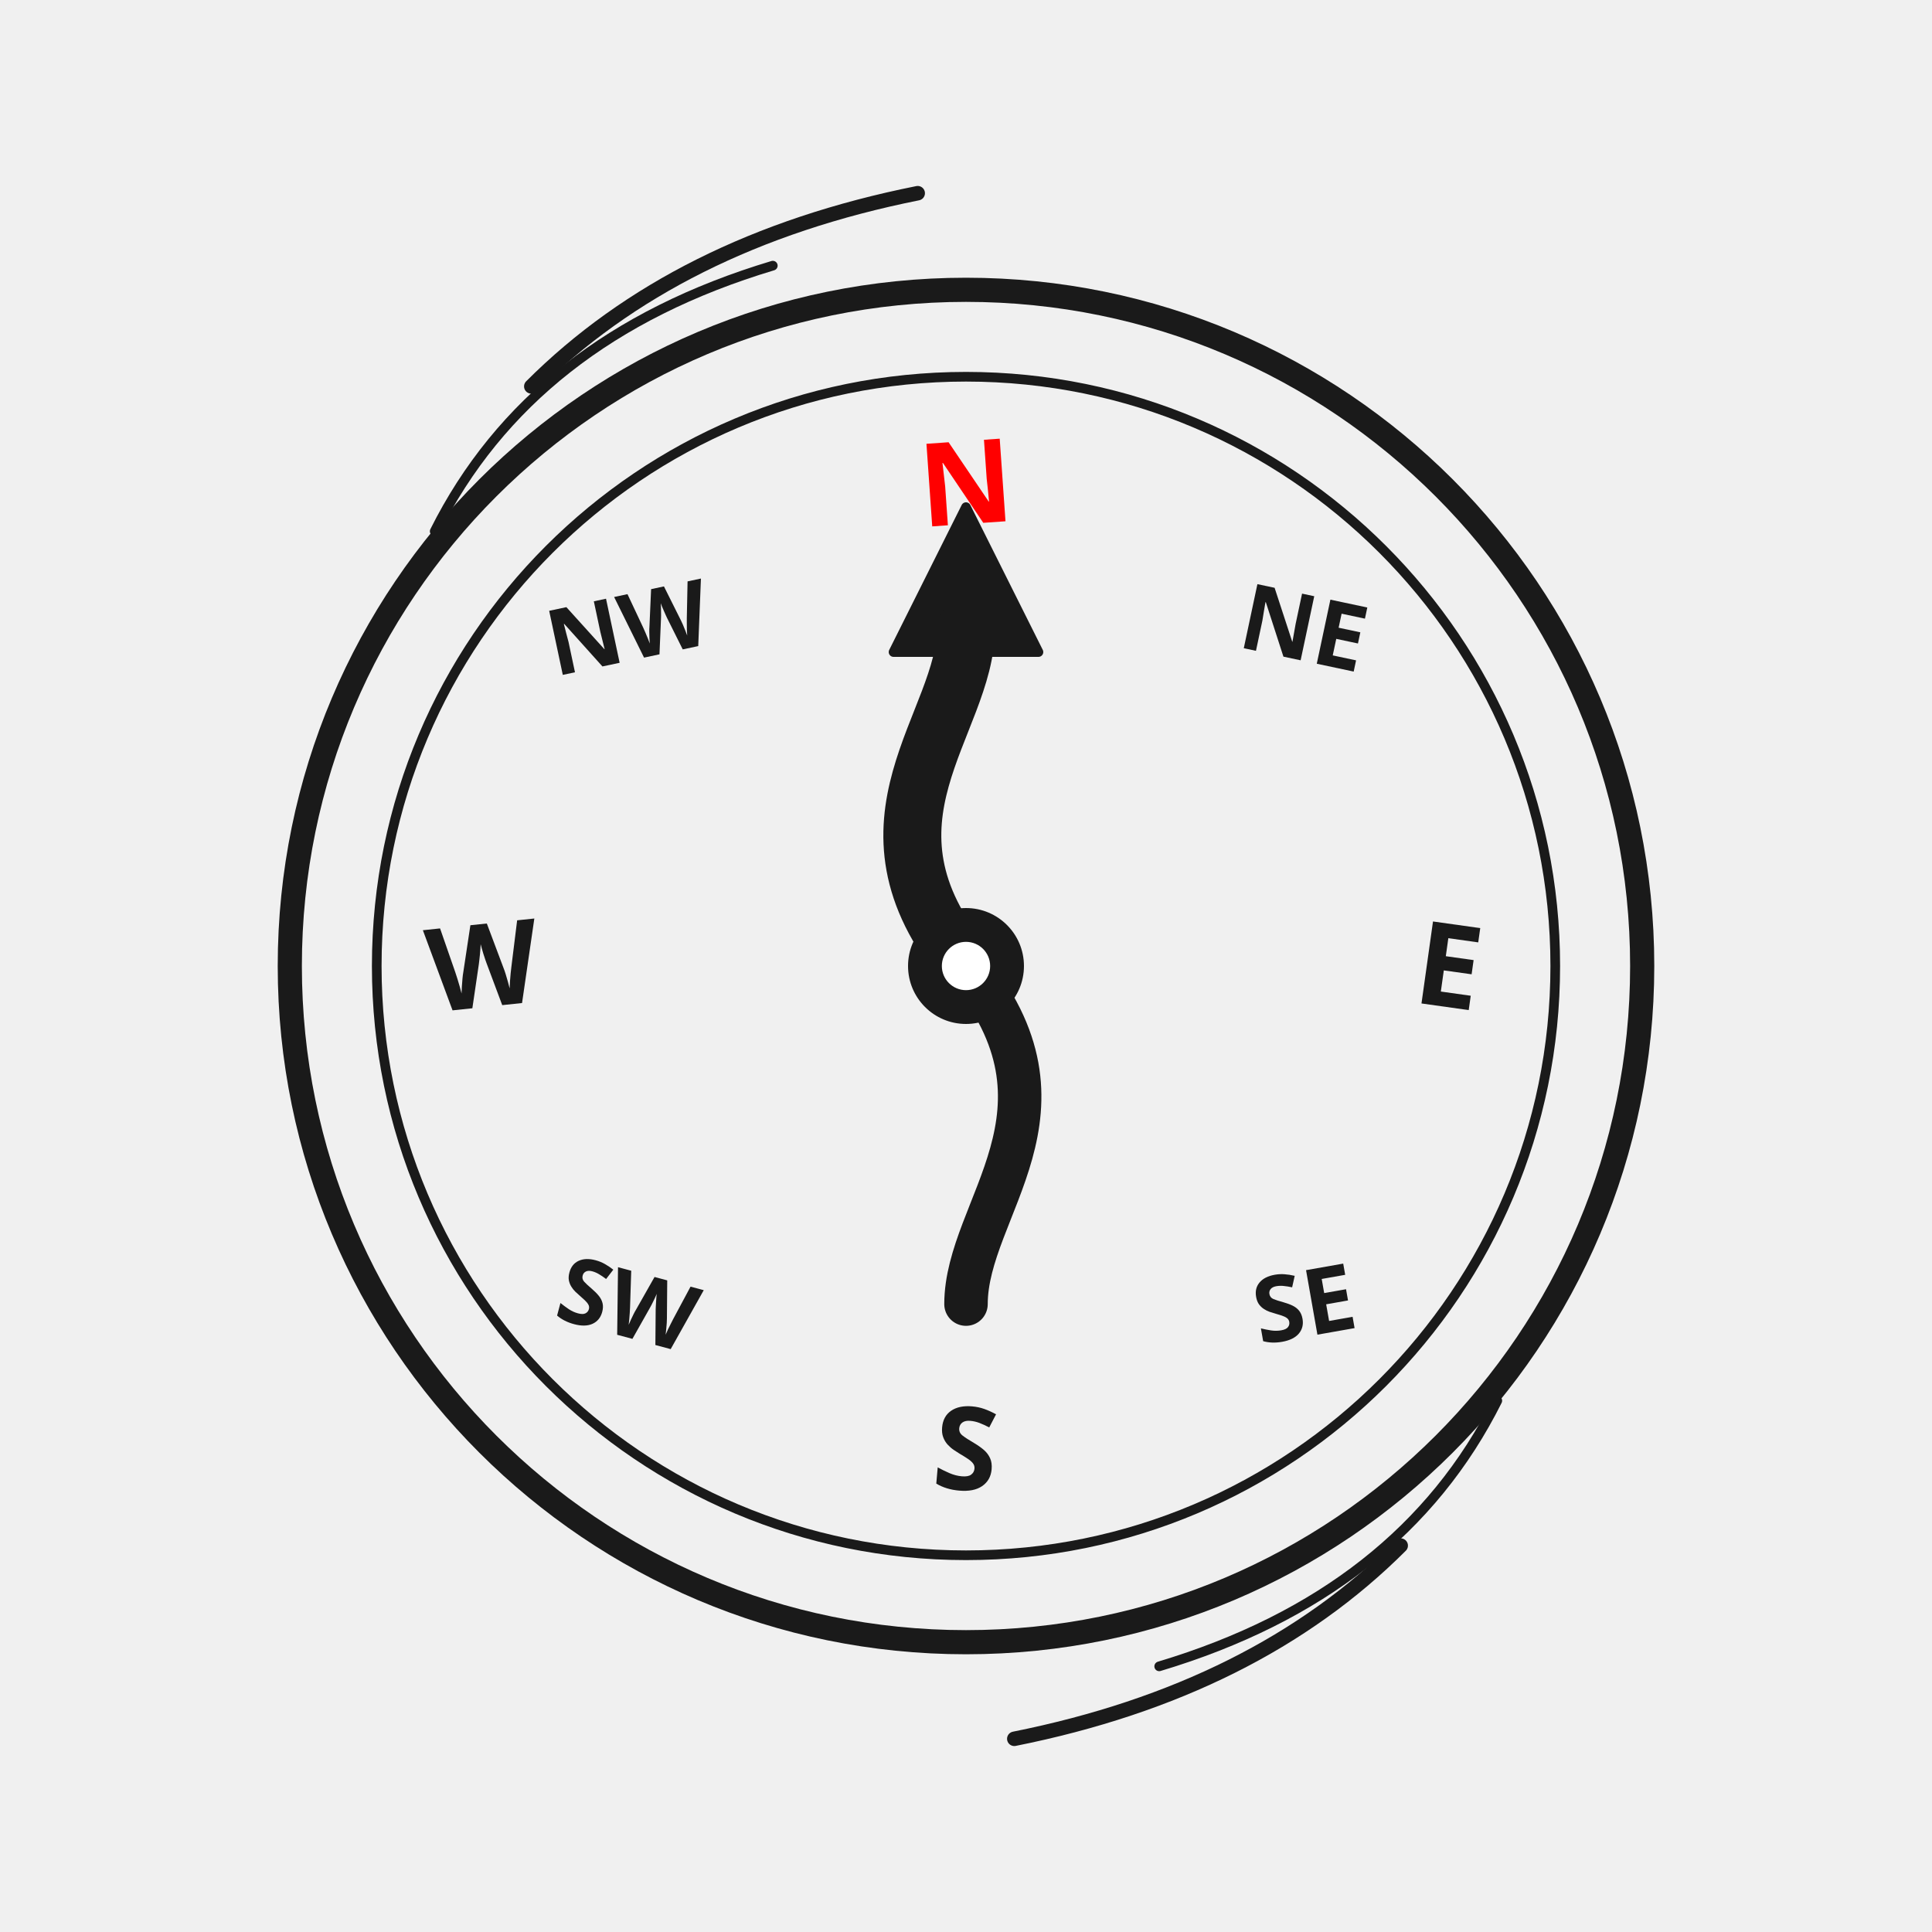
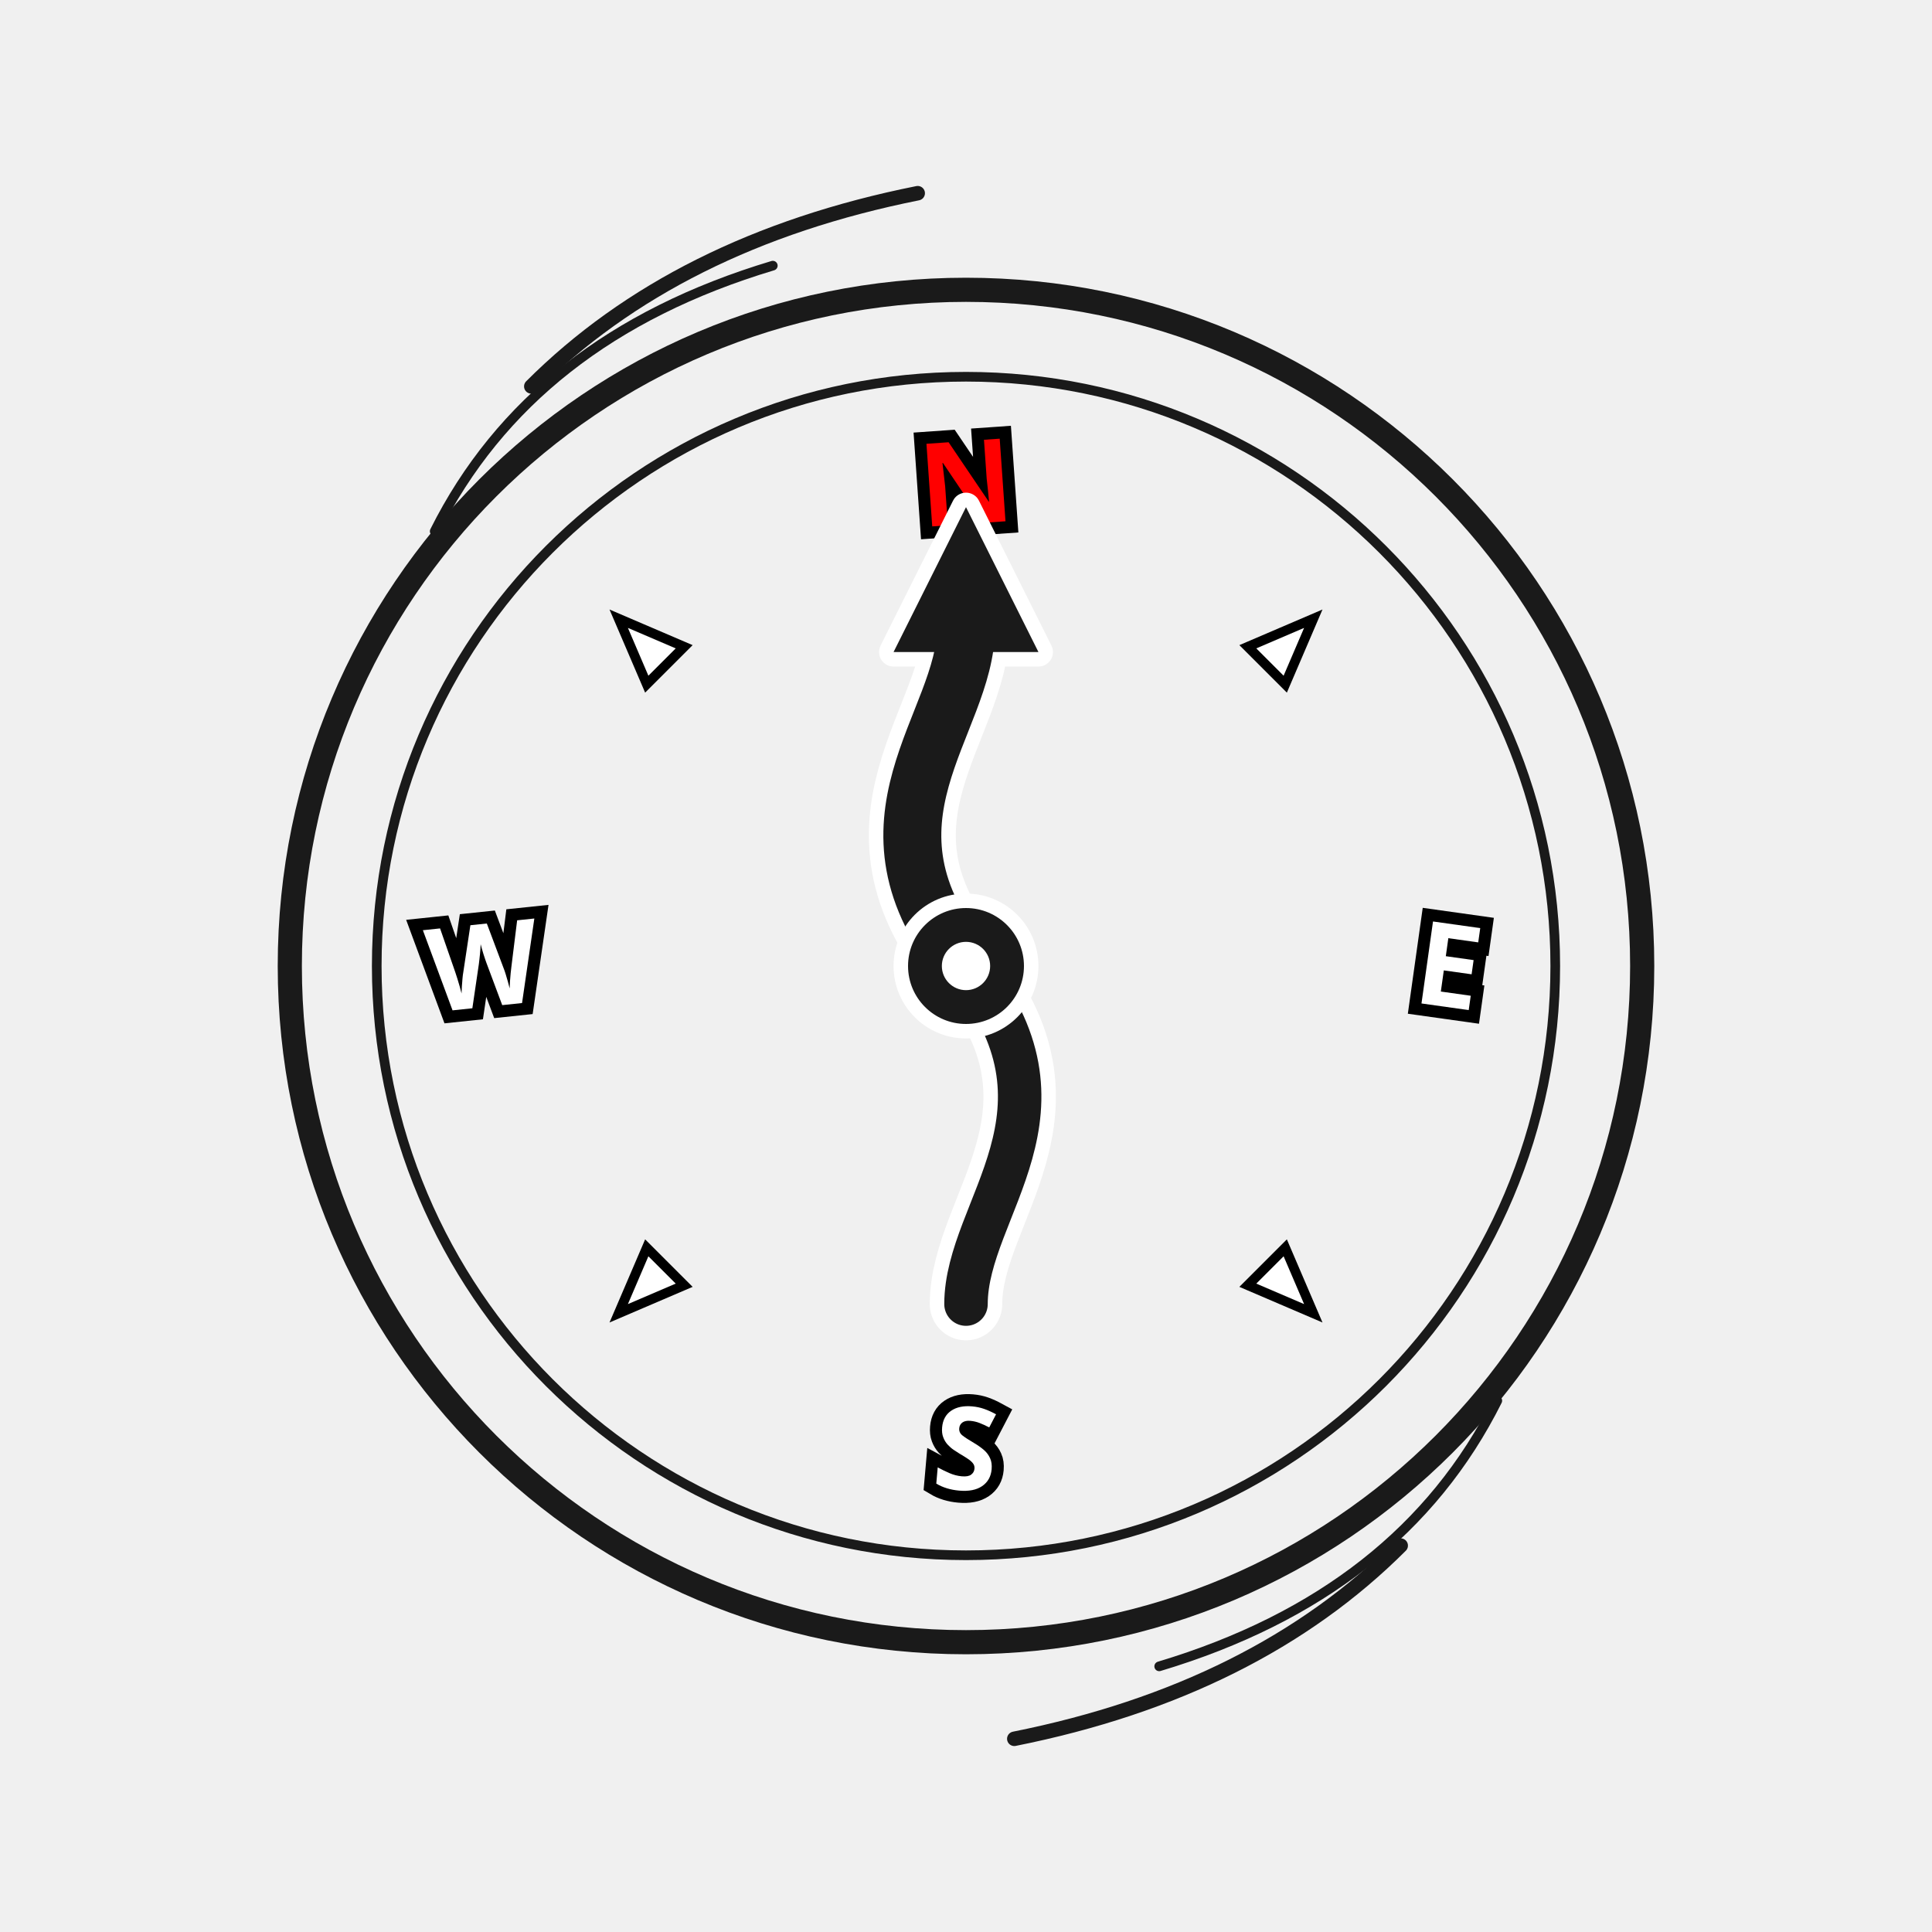
<svg xmlns="http://www.w3.org/2000/svg" viewBox="0 0 400 400" width="100%" height="100%">
  <path d="M 110 80 Q 140 50 190 40" fill="none" stroke="#1a1a1a" stroke-width="3" stroke-linecap="round" />
  <path d="M 90 110 Q 110 70 160 55" fill="none" stroke="#1a1a1a" stroke-width="2" stroke-linecap="round" />
  <path d="M 290 320 Q 260 350 210 360" fill="none" stroke="#1a1a1a" stroke-width="3" stroke-linecap="round" />
  <path d="M 310 290 Q 290 330 240 345" fill="none" stroke="#1a1a1a" stroke-width="2" stroke-linecap="round" />
  <circle cx="200" cy="200" r="140" fill="none" stroke="#1a1a1a" stroke-width="5" />
  <circle cx="200" cy="200" r="122" fill="none" stroke="#1a1a1a" stroke-width="2" />
-   <g font-family="'Comic Sans MS', 'Chalkboard SE', 'Comic Neue', sans-serif" font-weight="900" font-size="24" fill="#1a1a1a" text-anchor="middle" dominant-baseline="middle">
+   <g font-family="'Comic Sans MS', 'Chalkboard SE', 'Comic Neue', sans-serif" font-weight="900" font-size="24" fill="white" text-anchor="middle" dominant-baseline="middle" stroke="black" stroke-width="5" paint-order="stroke fill">
    <text x="200" y="100" transform="rotate(-4, 200, 100)" fill="red">N</text>
    <text x="200" y="300" transform="rotate(5, 200, 300)">S</text>
    <text x="300" y="200" transform="rotate(8, 300, 200)">E</text>
    <text x="100" y="200" transform="rotate(-6, 100, 200)">W</text>
-     <text x="270" y="130" transform="rotate(12, 270, 130)" font-size="19">NE</text>
-     <text x="270" y="270" transform="rotate(-10, 270, 270)" font-size="19">SE</text>
-     <text x="130" y="270" transform="rotate(15, 130, 270)" font-size="19">SW</text>
-     <text x="130" y="130" transform="rotate(-12, 130, 130)" font-size="19">NW</text>
+     <path d="M 270 130 l -4 10 l 8 0 z" transform="rotate(45, 270, 130)" stroke-width="4" />
+     <path d="M 270 270 l -4 10 l 8 0 z" transform="rotate(135, 270, 270)" stroke-width="4" />
+     <path d="M 130 270 l -4 10 l 8 0 z" transform="rotate(225, 130, 270)" stroke-width="4" />
+     <path d="M 130 130 l -4 10 l 8 0 z" transform="rotate(315, 130, 130)" stroke-width="4" />
  </g>
-   <path d="M 185 135 L 200 105 L 215 135 Z" fill="#1a1a1a" stroke="#1a1a1a" stroke-width="2" stroke-linejoin="round" />
+   <path d="M 200 200 C 175 170, 200 150, 200 130" fill="none" stroke="white" stroke-width="18" stroke-linecap="round" />
+   <path d="M 200 200 C 225 230, 200 250, 200 270" fill="none" stroke="white" stroke-width="15" stroke-linecap="round" />
+   <path d="M 185 135 L 200 105 L 215 135 Z" fill="#1a1a1a" stroke="white" stroke-width="6" paint-order="stroke fill" stroke-linejoin="round" />
  <path d="M 200 200 C 175 170, 200 150, 200 130" fill="none" stroke="#1a1a1a" stroke-width="12" stroke-linecap="round" />
  <path d="M 200 200 C 225 230, 200 250, 200 270" fill="none" stroke="#1a1a1a" stroke-width="9" stroke-linecap="round" />
-   <circle cx="200" cy="200" r="12" fill="#1a1a1a" />
+   <circle cx="200" cy="200" r="12" fill="#1a1a1a" stroke="white" stroke-width="6" paint-order="stroke fill" />
  <circle cx="200" cy="200" r="5" fill="#ffffff" />
</svg>
